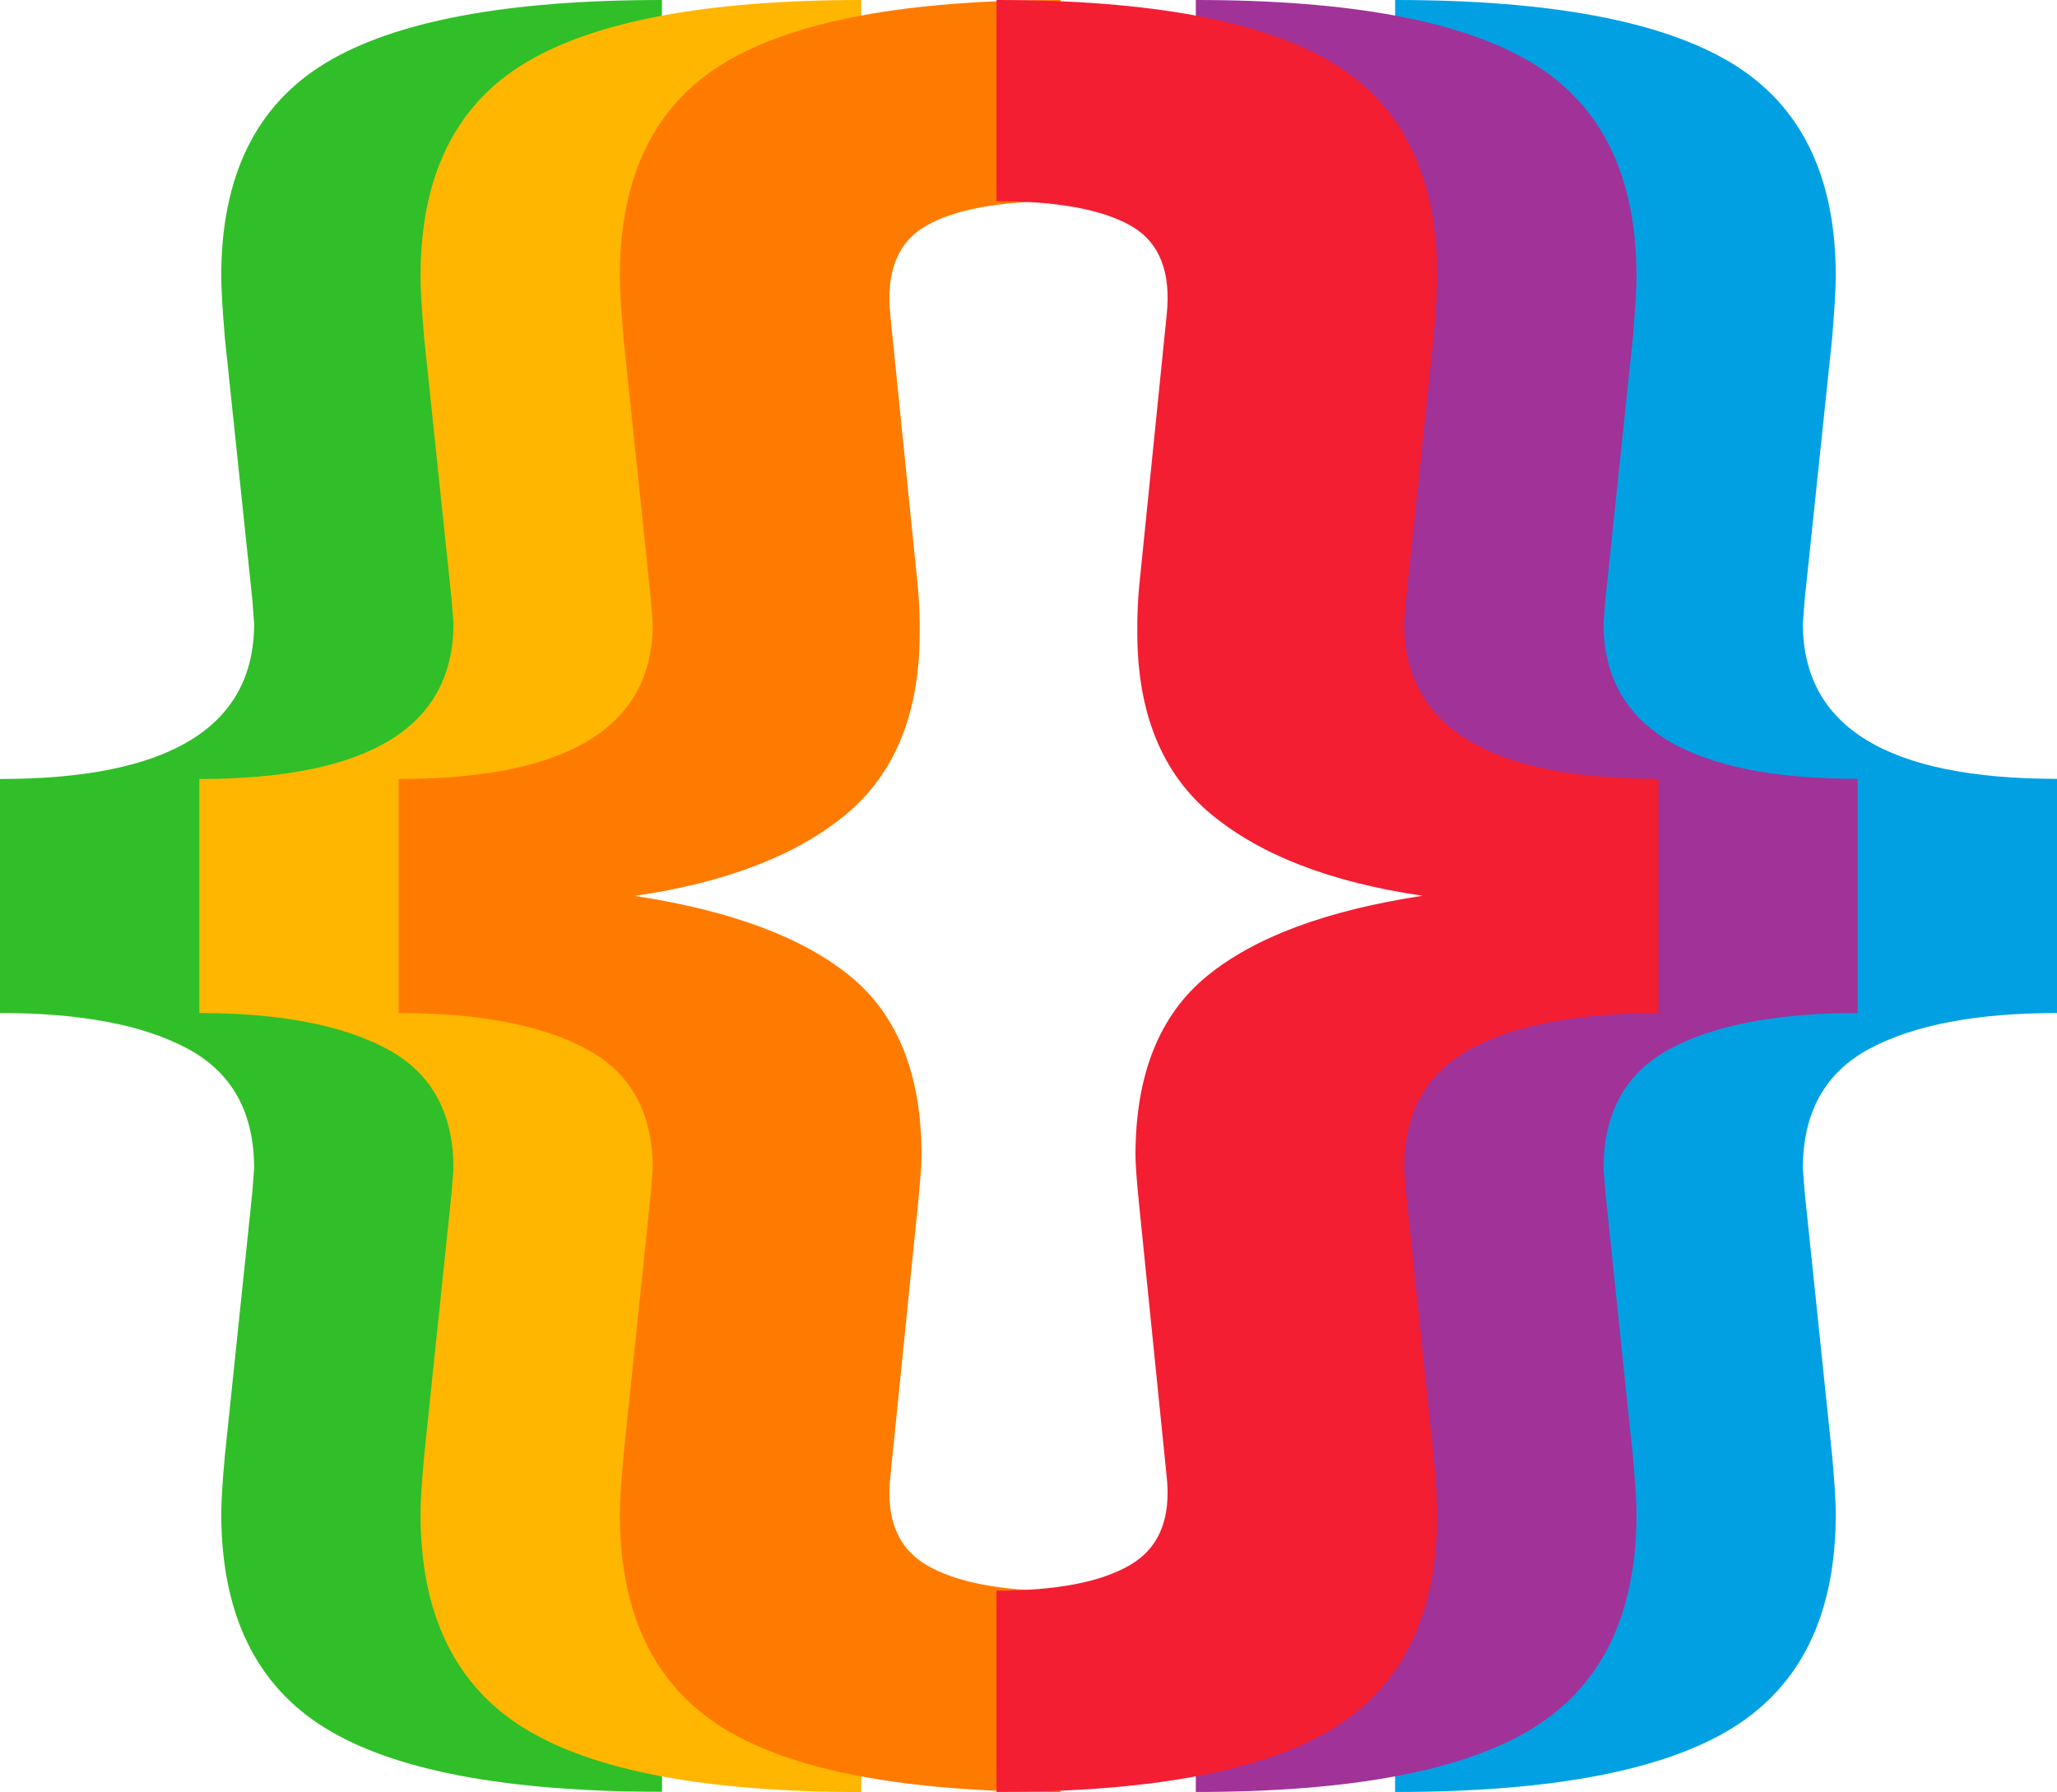
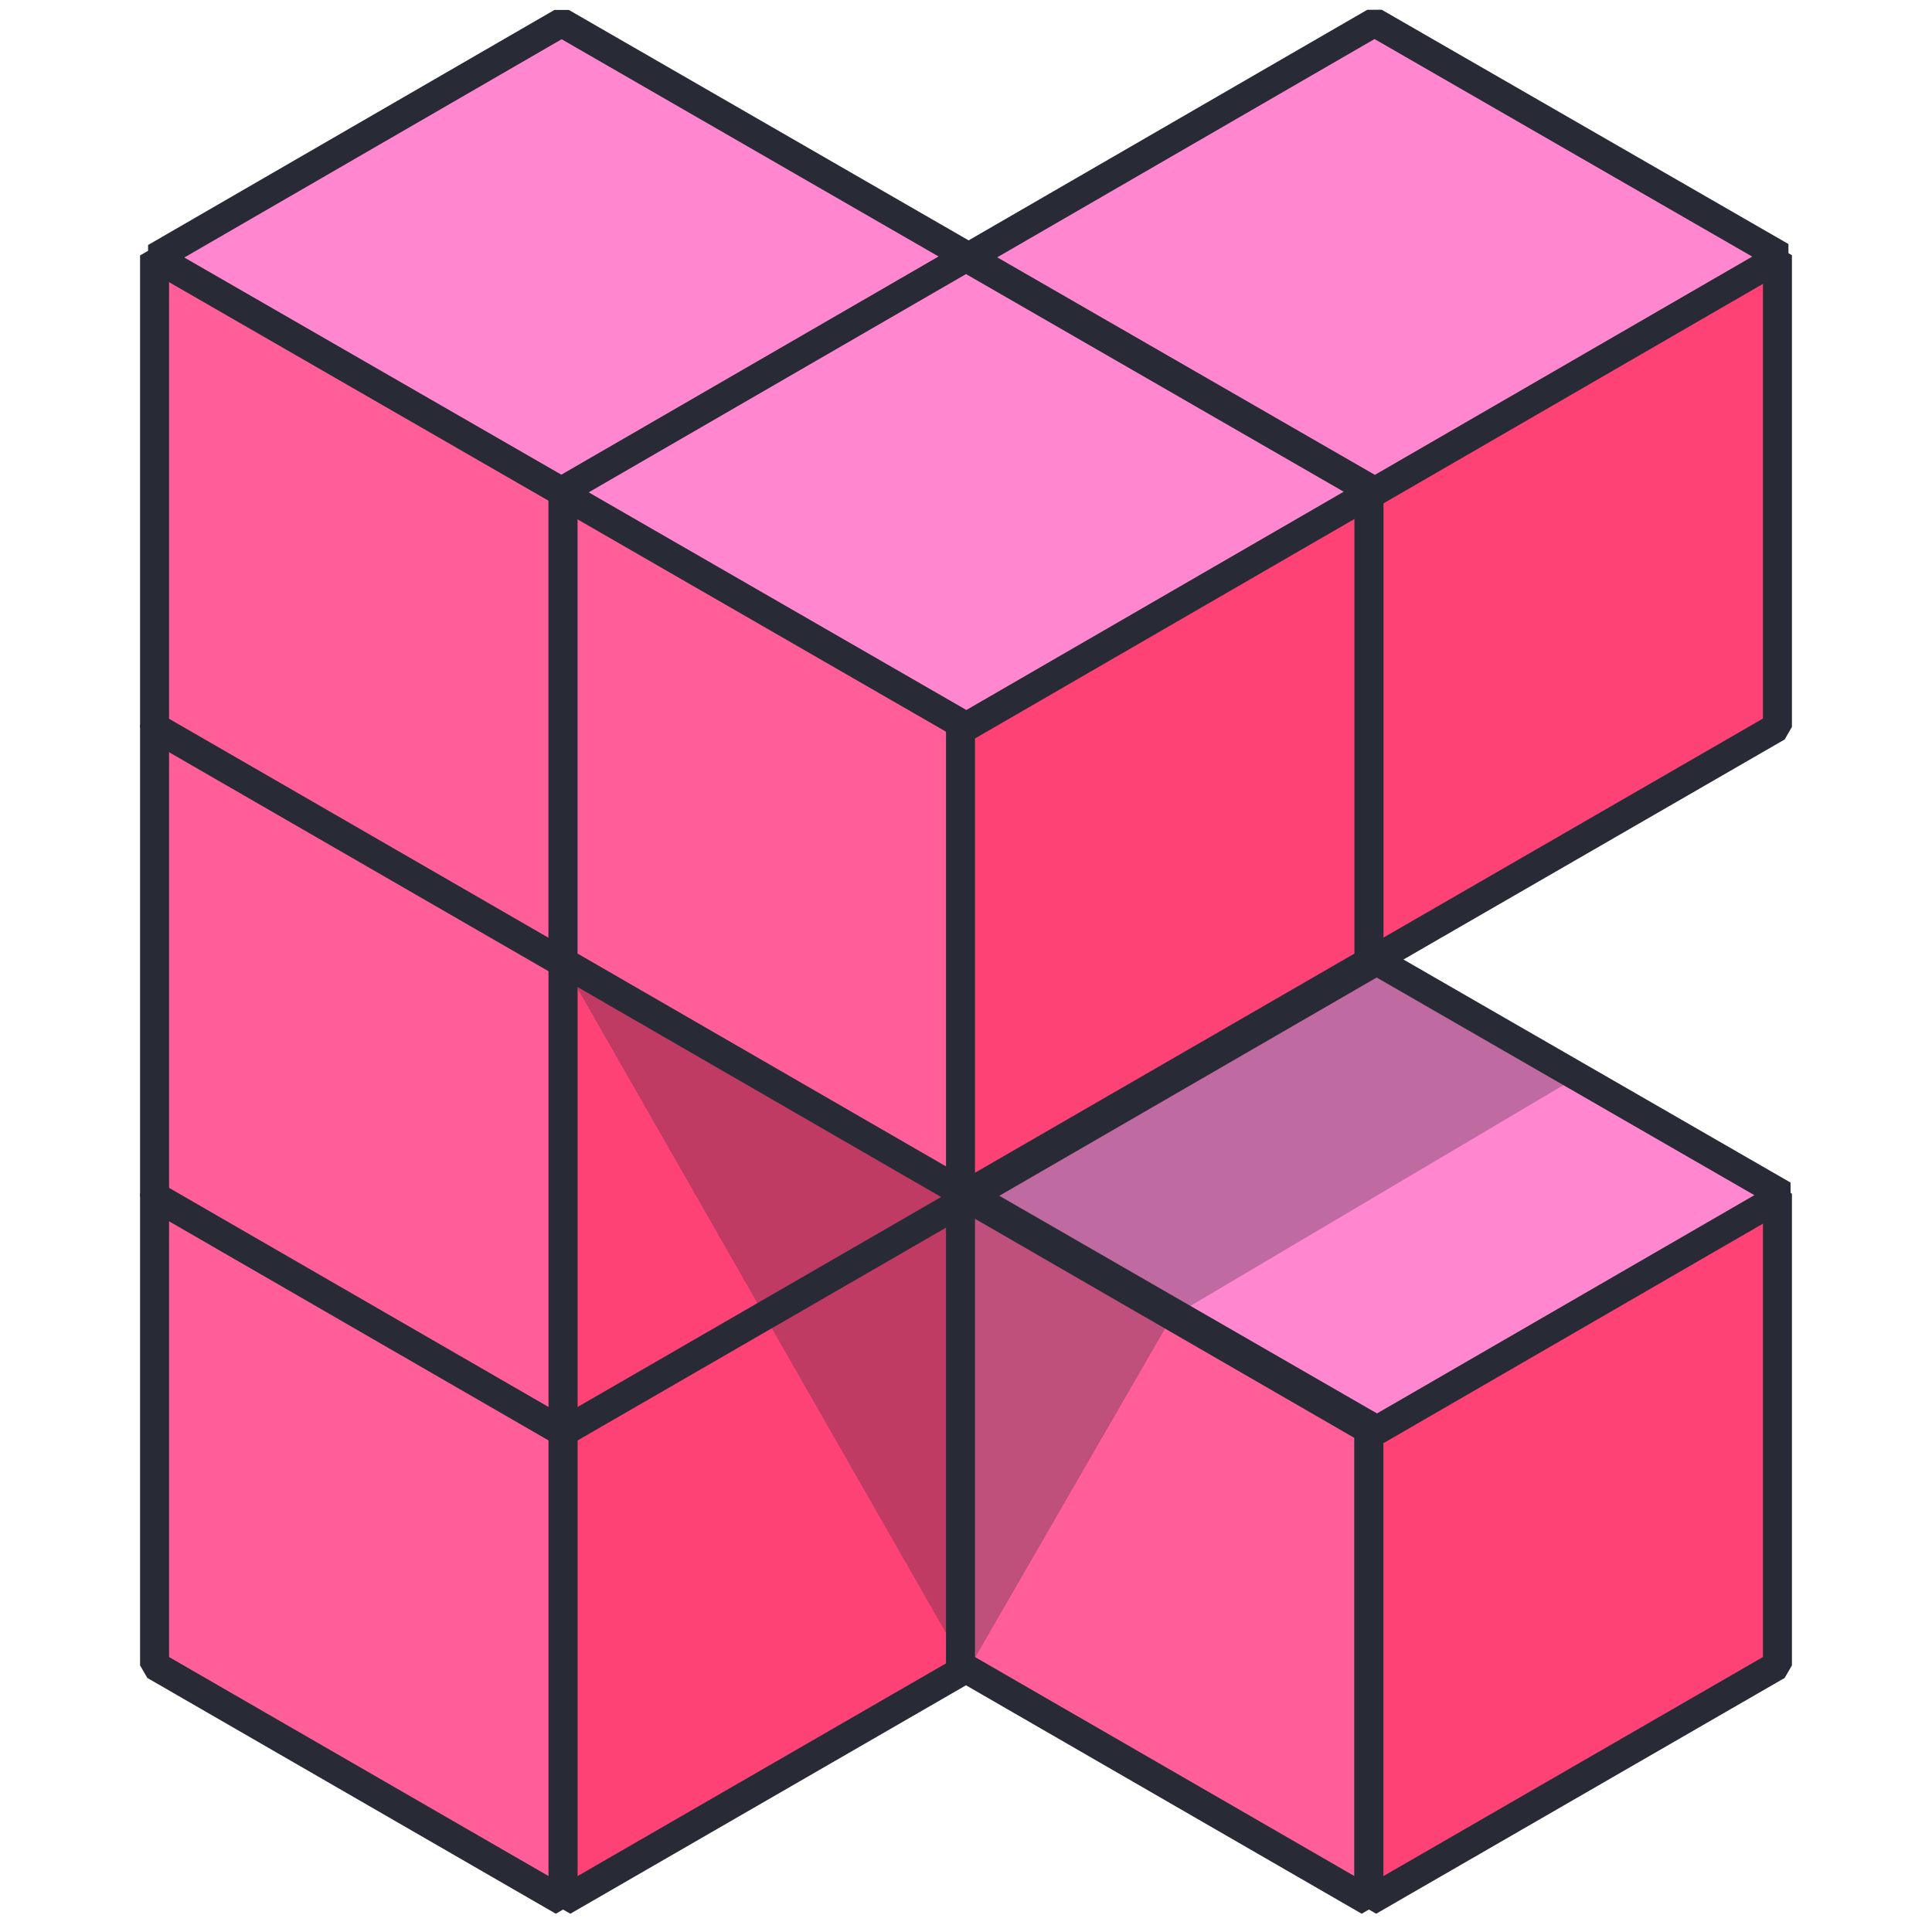
- <svg xmlns="http://www.w3.org/2000/svg" id="Layer_1" data-name="Layer 1" viewBox="0 0 706.61 615.52">
+ <svg xmlns="http://www.w3.org/2000/svg" viewBox="0 0 200 200">
  <defs>
-     <style>.cls-1{fill:#30bf28;}.cls-2{fill:#ffb600;}.cls-3{fill:#ff7b00;}.cls-4{fill:#00a0e3;}.cls-5{fill:#a13298;}.cls-6{fill:#f31e32;}</style>
+     <style>.cls-1{fill:#ff5e99;}.cls-1,.cls-2,.cls-3{stroke:#282b36;stroke-linejoin:bevel;stroke-width:3px;}.cls-2{fill:#ff4276;}.cls-3{fill:#ff86cf;}.cls-4{fill:#282b36;opacity:0.3;}.cls-5{fill:none;}</style>
  </defs>
-   <path class="cls-1" d="M227.37,69.09q-31.43,0-46.17,8.48T169,108.66l9.42,93a154,154,0,0,1,.62,15.71q0,41.44-25.43,62.49T81,307.76q49.62,7.55,74.12,27.64T179.63,397q0,4.4-1.25,17L169,506.86q-2.52,22,12.56,30.78t45.85,8.79v69.09q-80.42,0-115.88-22T76,520.05q0-6.27,1.25-20.1l9.43-90.44.62-8.16q0-28.89-22.92-41.14T0,348v-80.4q87.3,0,87.3-53.38L86.68,206,77.25,116.2Q76,101.13,76,94.84q0-51.49,35.8-73.17T227.37,0Z" />
-   <path class="cls-2" d="M295.83,69.09q-31.41,0-46.16,8.48t-12.25,31.09l9.42,93a153.42,153.42,0,0,1,.63,15.71q0,41.44-25.44,62.49t-72.54,27.95q49.6,7.55,74.11,27.64T248.1,397q0,4.4-1.26,17l-9.42,92.95q-2.52,22,12.56,30.78t45.85,8.79v69.09q-80.4,0-115.88-22t-35.49-73.49q0-6.27,1.26-20.1l9.42-90.44.63-8.16q0-28.89-22.93-41.14T68.46,348v-80.4q87.3,0,87.31-53.38l-.63-8.17-9.42-89.81q-1.28-15.08-1.26-21.36,0-51.49,35.8-73.17T295.83,0Z" />
-   <path class="cls-3" d="M364.29,69.09q-31.41,0-46.16,8.48t-12.25,31.09l9.42,93a153.42,153.42,0,0,1,.63,15.71q0,41.44-25.44,62.49T218,307.76q49.61,7.55,74.11,27.64T316.56,397q0,4.4-1.26,17l-9.42,92.95q-2.52,22,12.56,30.78t45.85,8.79v69.09q-80.4,0-115.88-22t-35.49-73.49q0-6.27,1.26-20.1l9.42-90.44.63-8.16q0-28.89-22.92-41.14T136.93,348v-80.4q87.29,0,87.3-53.38L223.6,206l-9.42-89.81q-1.26-15.08-1.26-21.36,0-51.49,35.81-73.17T364.29,0Z" />
-   <path class="cls-4" d="M479.24,0Q559,0,594.81,21.67t35.8,73.17q0,6.28-1.25,21.36L619.93,206l-.62,8.17q0,53.38,87.3,53.38V348q-41.46,0-64.38,12.25t-22.92,41.14l.62,8.16L629.36,500q1.26,13.83,1.25,20.1,0,51.5-35.49,73.49t-115.88,22V546.43q30.78,0,45.85-8.79t12.56-30.78l-9.42-92.95Q527,401.36,527,397q0-41.46,24.49-61.55t74.12-27.64q-47.12-6.9-72.55-27.95t-25.43-62.49a154,154,0,0,1,.62-15.71l9.42-93Q540.17,86,525.41,77.57t-46.17-8.48Z" />
-   <path class="cls-5" d="M410.78,0q79.77,0,115.57,21.67t35.8,73.17q0,6.28-1.26,21.36L551.47,206l-.63,8.17q0,53.38,87.31,53.38V348q-41.46,0-64.38,12.25t-22.93,41.14l.63,8.16L560.89,500q1.27,13.83,1.26,20.1,0,51.5-35.49,73.49t-115.88,22V546.43q30.78,0,45.85-8.79t12.56-30.78l-9.42-92.95q-1.25-12.56-1.26-17,0-41.46,24.5-61.55t74.11-27.64q-47.1-6.9-72.54-27.95t-25.44-62.49a153.42,153.42,0,0,1,.63-15.71l9.42-93Q471.71,86,456.94,77.57t-46.16-8.48Z" />
-   <path class="cls-6" d="M342.32,0q79.77,0,115.56,21.67t35.81,73.17q0,6.28-1.26,21.36L483,206l-.63,8.17q0,53.38,87.3,53.38V348q-41.45,0-64.38,12.25t-22.92,41.14l.63,8.16L492.43,500q1.26,13.83,1.26,20.1,0,51.5-35.49,73.49t-115.88,22V546.43q30.78,0,45.85-8.79t12.56-30.78l-9.42-92.95q-1.26-12.56-1.26-17,0-41.46,24.5-61.55t74.11-27.64q-47.1-6.9-72.54-27.95t-25.44-62.49a153.42,153.42,0,0,1,.63-15.71l9.42-93Q403.25,86,388.48,77.57t-46.16-8.48Z" />
+   <g id="Layer_2" data-name="Layer 2">
+     <g id="Layer_3" data-name="Layer 3">
+       <polygon class="cls-1" points="16 172.4 58.29 196.81 58.29 147.99 16 123.57 16 172.4" />
+       <polygon class="cls-2" points="58.29 147.99 100.57 123.57 100.57 172.4 58.29 196.81 58.29 147.99" />
+       <polygon class="cls-3" points="58.14 99.46 100.23 123.72 58.18 148.05 16.08 123.79 58.14 99.46" />
+       <polygon class="cls-1" points="99.43 172.4 141.71 196.81 141.71 147.99 99.43 123.57 99.43 172.4" />
+       <polygon class="cls-2" points="141.71 147.99 184 123.57 184 172.4 141.71 196.81 141.71 147.99" />
+       <polygon class="cls-3" points="142.51 99.46 184.61 123.72 142.55 148.05 100.45 123.79 142.51 99.46" />
+       <polygon class="cls-1" points="16 123.83 58.29 148.25 58.29 99.42 16 75.01 16 123.83" />
+       <polygon class="cls-2" points="58.29 99.42 100.57 75.01 100.57 123.83 58.29 148.25 58.29 99.42" />
+       <polygon class="cls-3" points="58.14 50.89 100.23 75.15 58.18 99.48 16.08 75.22 58.14 50.89" />
+       <polygon class="cls-1" points="16 75.27 58.29 99.68 58.29 50.85 16 26.44 16 75.27" />
+       <polygon class="cls-3" points="58.29 50.85 100.57 26.44 100.57 75.27 58.29 99.68 58.29 50.85" />
+       <polygon class="cls-3" points="58.14 2.33 100.23 26.59 58.18 50.91 16.08 26.66 58.14 2.33" />
+       <polygon class="cls-3" points="99.43 75.25 141.71 99.66 141.71 50.83 99.43 26.42 99.43 75.25" />
+       <polygon class="cls-2" points="141.71 50.83 184 26.42 184 75.25 141.71 99.66 141.71 50.83" />
+       <polygon class="cls-3" points="142.29 2.31 184.39 26.56 142.33 50.89 100.23 26.64 142.29 2.31" />
+       <polygon class="cls-1" points="58.29 99.58 100.57 124 100.57 75.17 58.29 50.76 58.29 99.58" />
+       <polygon class="cls-2" points="99.43 75.17 141.71 50.76 141.71 99.58 99.43 124 99.43 75.17" />
+       <polygon class="cls-3" points="100 26.64 142.1 50.9 100.04 75.23 57.94 50.97 100 26.64" />
+       <polygon class="cls-4" points="58.14 99.46 99.67 124.1 142.51 99.46 163.37 111.43 121.3 136.33 100.16 172.95 58.14 99.46" />
+       <rect class="cls-5" width="200" height="200" />
+     </g>
+   </g>
</svg>
